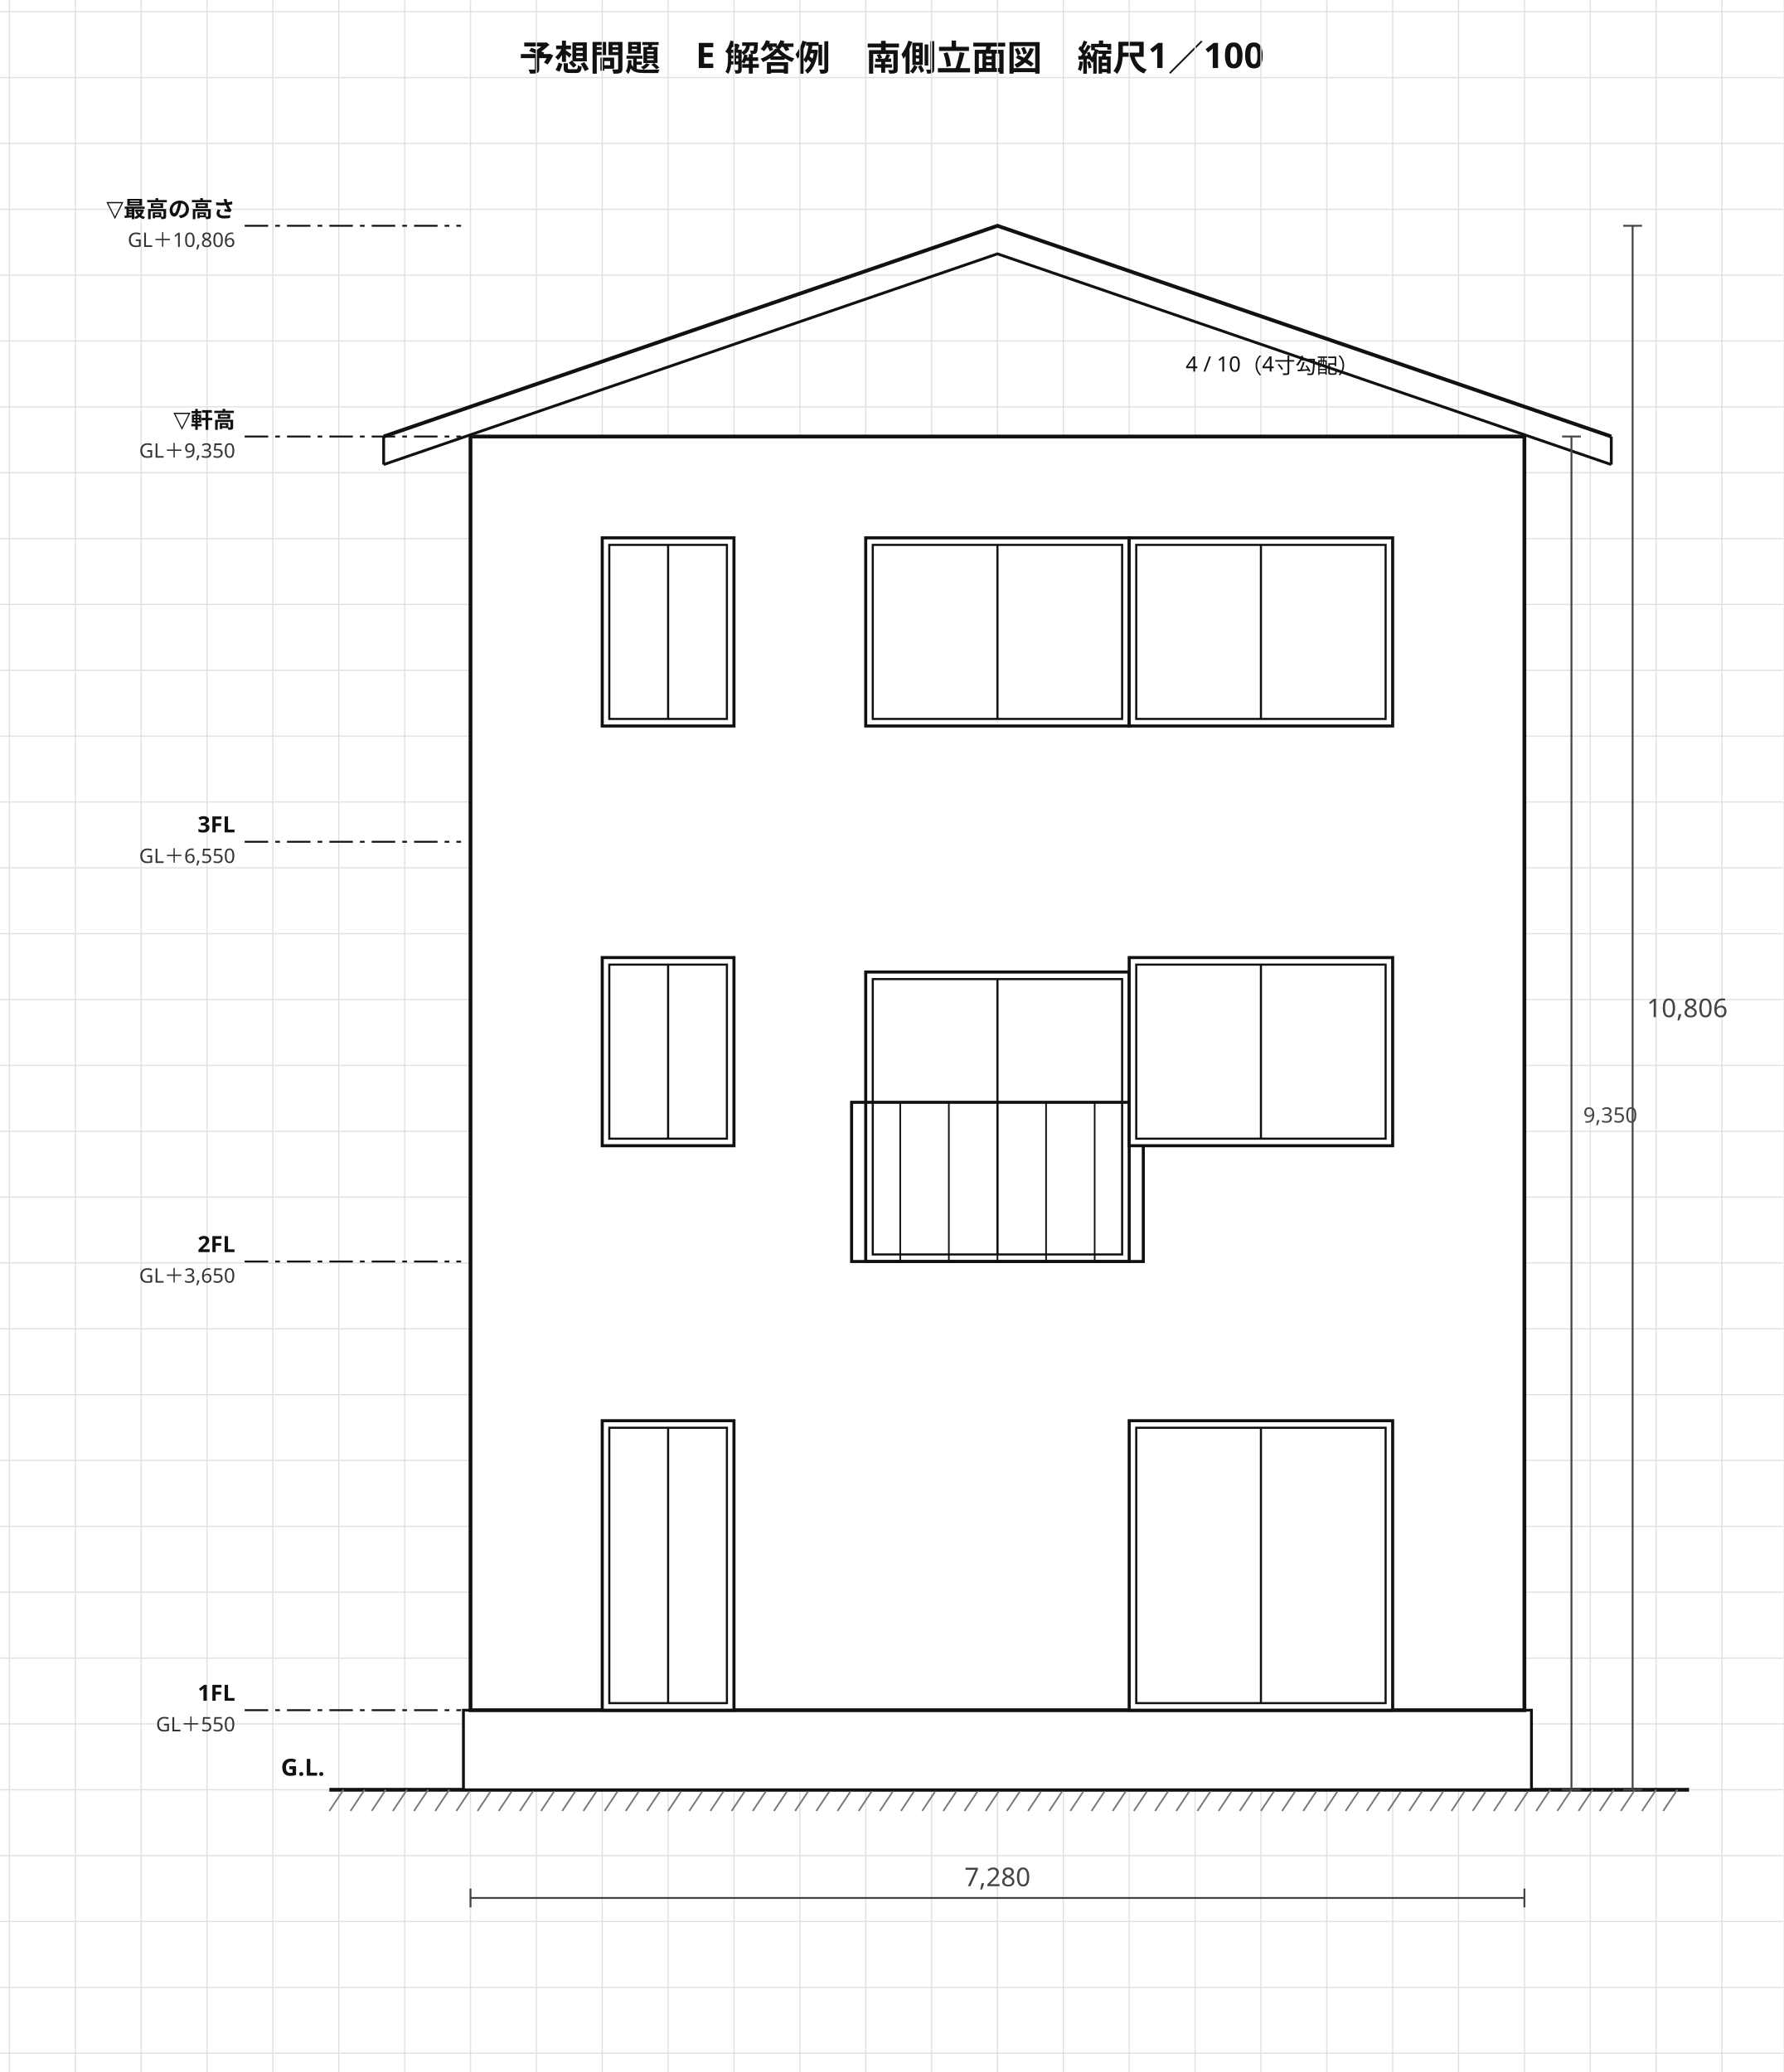
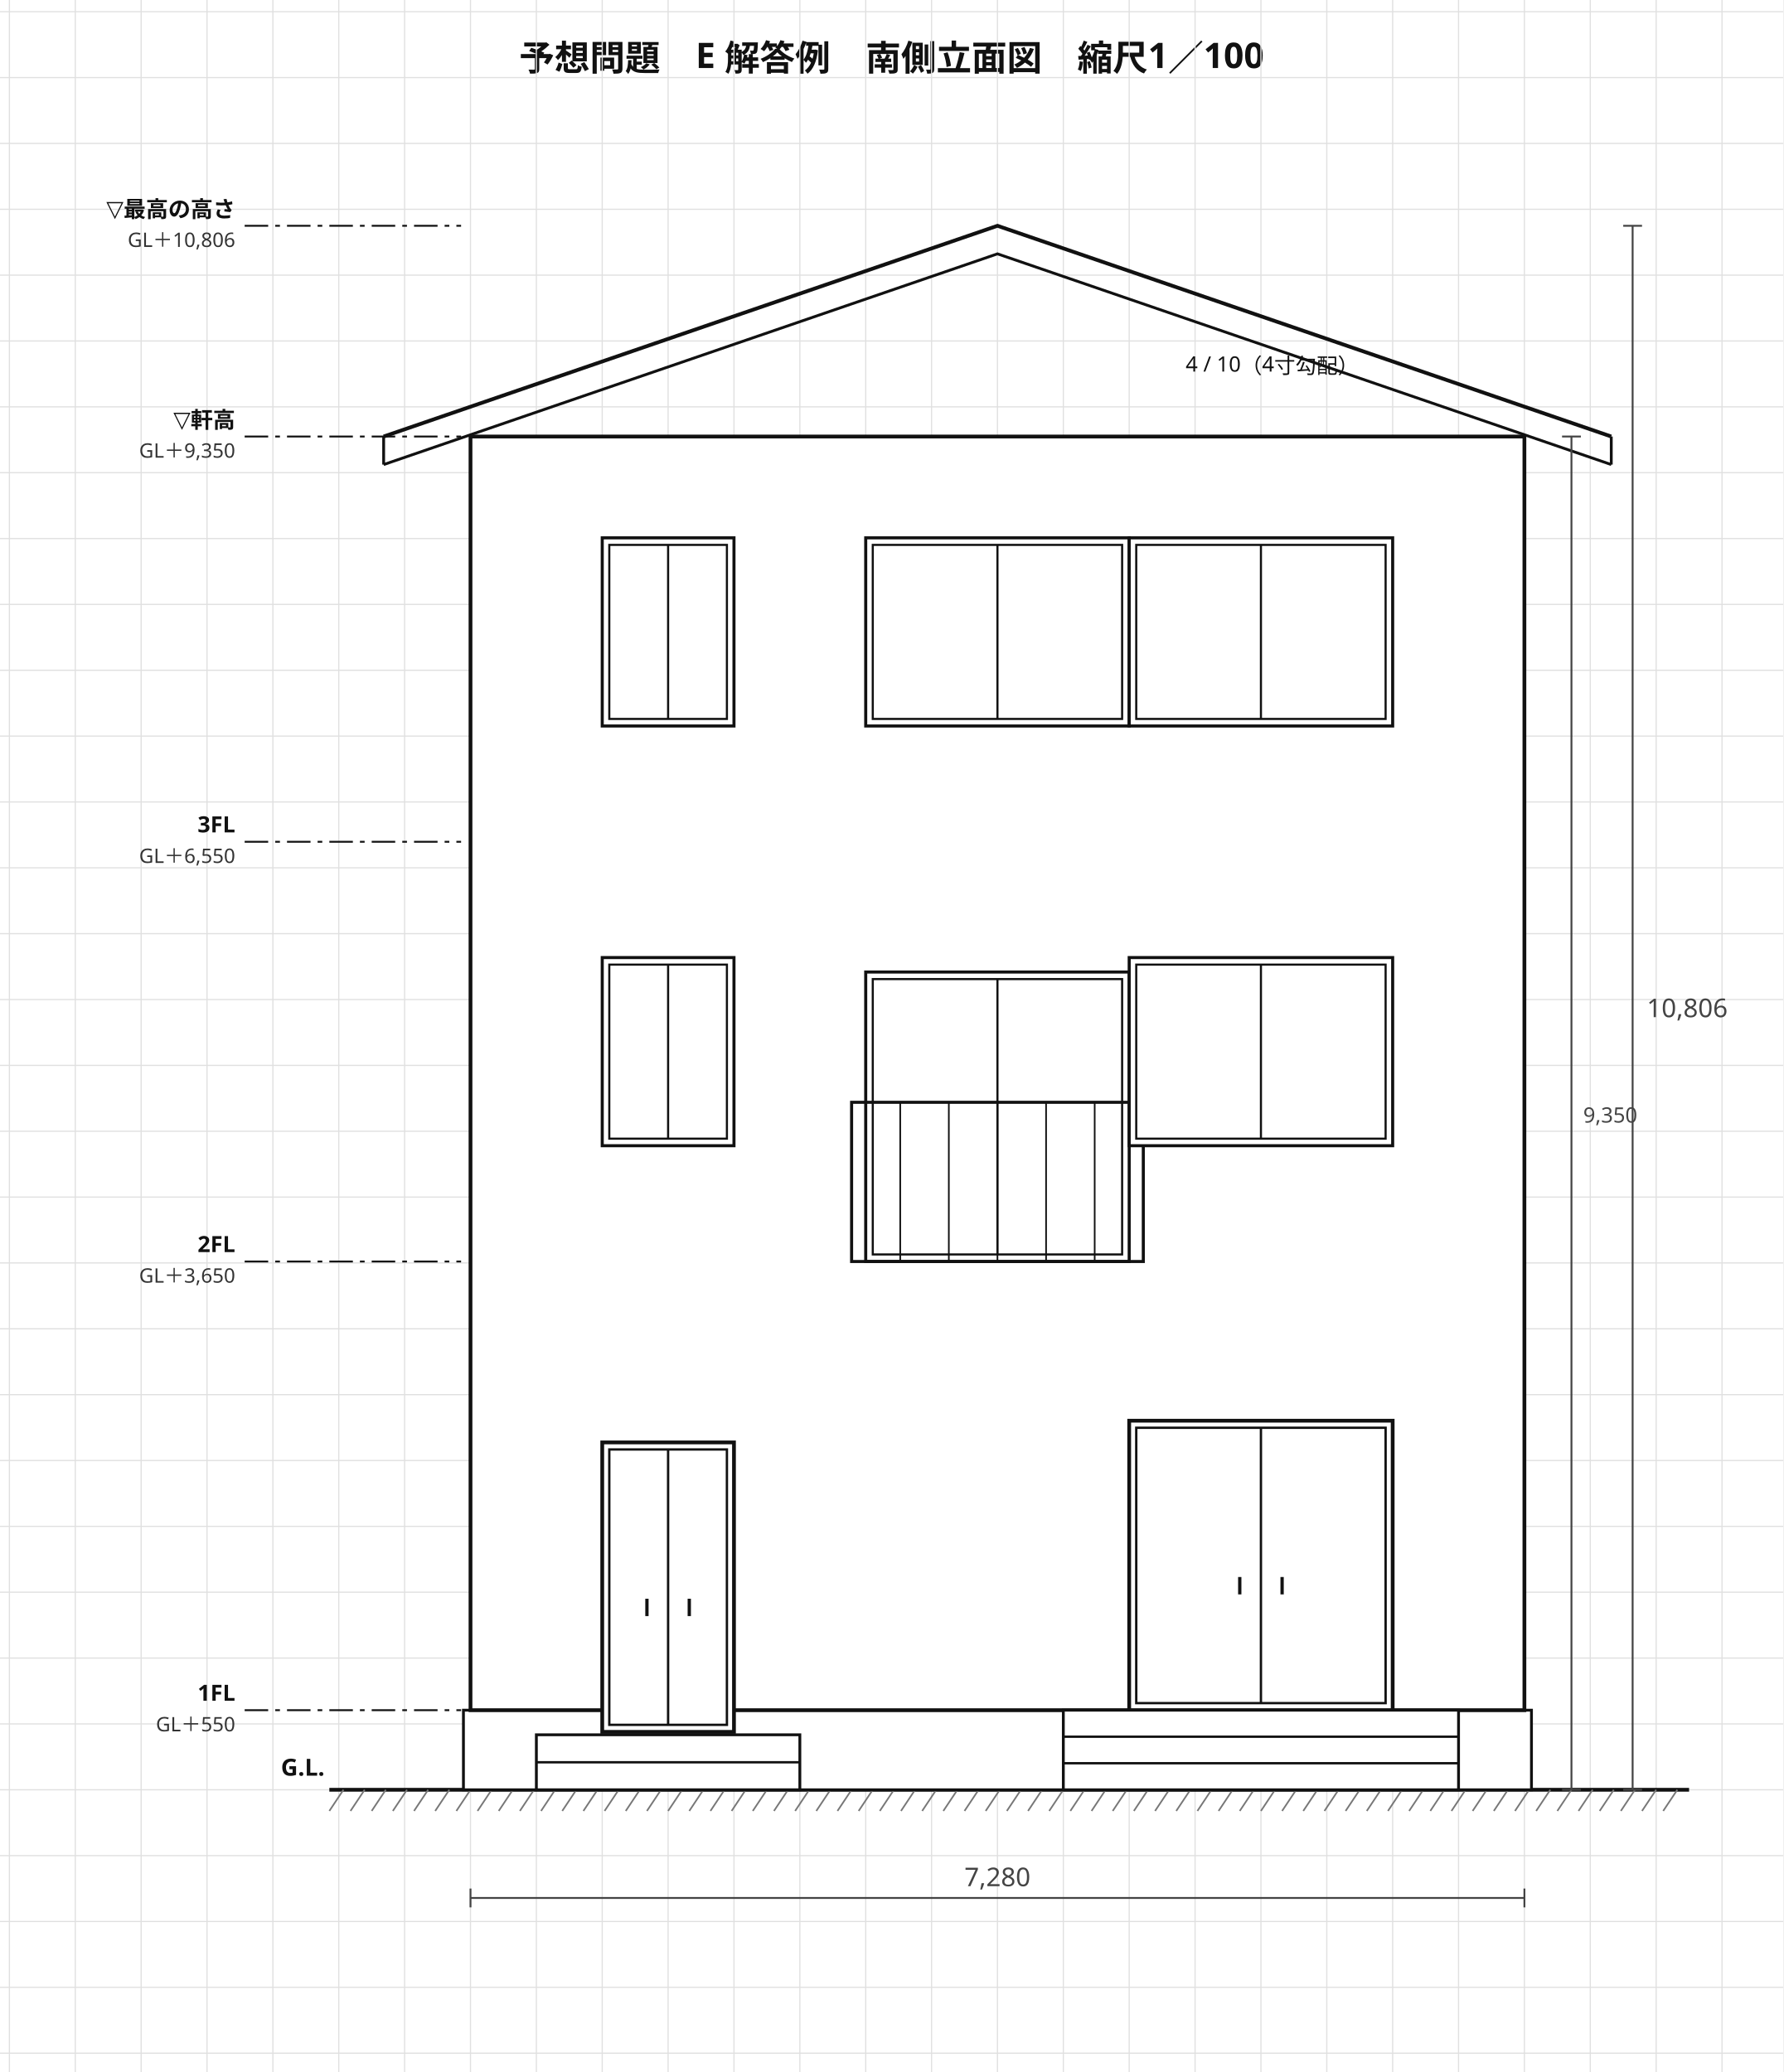
<svg xmlns="http://www.w3.org/2000/svg" viewBox="0 0 758 880.98" width="758" height="880.98" font-family="'Hiragino Sans','Hiragino Kaku Gothic ProN','Noto Sans JP','Yu Gothic',Meiryo,'IPAGothic',sans-serif">
  <rect width="758" height="880.98" fill="#ffffff" />
  <text x="379" y="30" font-size="15" text-anchor="middle" fill="#111" font-weight="700" font-family="'Hiragino Sans','Hiragino Kaku Gothic ProN','Noto Sans JP','Yu Gothic',Meiryo,'IPAGothic',sans-serif">予想問題　E 解答例　南側立面図　縮尺1／100</text>
  <line x1="4" y1="0" x2="4" y2="880.98" stroke="#e0e0e0" stroke-width="0.5" />
  <line x1="32" y1="0" x2="32" y2="880.98" stroke="#e0e0e0" stroke-width="0.5" />
  <line x1="60" y1="0" x2="60" y2="880.98" stroke="#e0e0e0" stroke-width="0.5" />
  <line x1="88" y1="0" x2="88" y2="880.98" stroke="#e0e0e0" stroke-width="0.5" />
  <line x1="116" y1="0" x2="116" y2="880.98" stroke="#e0e0e0" stroke-width="0.5" />
  <line x1="144" y1="0" x2="144" y2="880.98" stroke="#e0e0e0" stroke-width="0.5" />
  <line x1="172" y1="0" x2="172" y2="880.98" stroke="#e0e0e0" stroke-width="0.5" />
  <line x1="200" y1="0" x2="200" y2="880.98" stroke="#e0e0e0" stroke-width="0.5" />
  <line x1="228" y1="0" x2="228" y2="880.98" stroke="#e0e0e0" stroke-width="0.5" />
  <line x1="256" y1="0" x2="256" y2="880.98" stroke="#e0e0e0" stroke-width="0.5" />
  <line x1="284" y1="0" x2="284" y2="880.98" stroke="#e0e0e0" stroke-width="0.5" />
  <line x1="312" y1="0" x2="312" y2="880.98" stroke="#e0e0e0" stroke-width="0.5" />
  <line x1="340" y1="0" x2="340" y2="880.98" stroke="#e0e0e0" stroke-width="0.5" />
  <line x1="368" y1="0" x2="368" y2="880.98" stroke="#e0e0e0" stroke-width="0.5" />
  <line x1="396" y1="0" x2="396" y2="880.98" stroke="#e0e0e0" stroke-width="0.5" />
  <line x1="424" y1="0" x2="424" y2="880.98" stroke="#e0e0e0" stroke-width="0.5" />
  <line x1="452" y1="0" x2="452" y2="880.98" stroke="#e0e0e0" stroke-width="0.5" />
  <line x1="480" y1="0" x2="480" y2="880.98" stroke="#e0e0e0" stroke-width="0.5" />
  <line x1="508" y1="0" x2="508" y2="880.98" stroke="#e0e0e0" stroke-width="0.5" />
  <line x1="536" y1="0" x2="536" y2="880.98" stroke="#e0e0e0" stroke-width="0.5" />
  <line x1="564" y1="0" x2="564" y2="880.98" stroke="#e0e0e0" stroke-width="0.5" />
  <line x1="592" y1="0" x2="592" y2="880.98" stroke="#e0e0e0" stroke-width="0.5" />
  <line x1="620" y1="0" x2="620" y2="880.98" stroke="#e0e0e0" stroke-width="0.5" />
  <line x1="648" y1="0" x2="648" y2="880.98" stroke="#e0e0e0" stroke-width="0.5" />
  <line x1="676" y1="0" x2="676" y2="880.98" stroke="#e0e0e0" stroke-width="0.5" />
  <line x1="704" y1="0" x2="704" y2="880.98" stroke="#e0e0e0" stroke-width="0.5" />
  <line x1="732" y1="0" x2="732" y2="880.98" stroke="#e0e0e0" stroke-width="0.5" />
  <line x1="0" y1="4.98" x2="758" y2="4.98" stroke="#e0e0e0" stroke-width="0.5" />
  <line x1="0" y1="32.98" x2="758" y2="32.98" stroke="#e0e0e0" stroke-width="0.5" />
  <line x1="0" y1="60.98" x2="758" y2="60.98" stroke="#e0e0e0" stroke-width="0.5" />
  <line x1="0" y1="88.98" x2="758" y2="88.98" stroke="#e0e0e0" stroke-width="0.5" />
  <line x1="0" y1="116.98" x2="758" y2="116.98" stroke="#e0e0e0" stroke-width="0.5" />
  <line x1="0" y1="144.98" x2="758" y2="144.98" stroke="#e0e0e0" stroke-width="0.5" />
  <line x1="0" y1="172.98" x2="758" y2="172.98" stroke="#e0e0e0" stroke-width="0.5" />
  <line x1="0" y1="200.98" x2="758" y2="200.98" stroke="#e0e0e0" stroke-width="0.5" />
  <line x1="0" y1="228.98" x2="758" y2="228.98" stroke="#e0e0e0" stroke-width="0.5" />
  <line x1="0" y1="256.98" x2="758" y2="256.98" stroke="#e0e0e0" stroke-width="0.5" />
  <line x1="0" y1="284.98" x2="758" y2="284.98" stroke="#e0e0e0" stroke-width="0.5" />
  <line x1="0" y1="312.98" x2="758" y2="312.98" stroke="#e0e0e0" stroke-width="0.5" />
  <line x1="0" y1="340.98" x2="758" y2="340.98" stroke="#e0e0e0" stroke-width="0.5" />
  <line x1="0" y1="368.98" x2="758" y2="368.98" stroke="#e0e0e0" stroke-width="0.5" />
  <line x1="0" y1="396.98" x2="758" y2="396.98" stroke="#e0e0e0" stroke-width="0.5" />
  <line x1="0" y1="424.98" x2="758" y2="424.98" stroke="#e0e0e0" stroke-width="0.5" />
  <line x1="0" y1="452.98" x2="758" y2="452.98" stroke="#e0e0e0" stroke-width="0.5" />
  <line x1="0" y1="480.98" x2="758" y2="480.98" stroke="#e0e0e0" stroke-width="0.5" />
  <line x1="0" y1="508.98" x2="758" y2="508.98" stroke="#e0e0e0" stroke-width="0.5" />
  <line x1="0" y1="536.98" x2="758" y2="536.98" stroke="#e0e0e0" stroke-width="0.5" />
  <line x1="0" y1="564.98" x2="758" y2="564.98" stroke="#e0e0e0" stroke-width="0.5" />
  <line x1="0" y1="592.98" x2="758" y2="592.98" stroke="#e0e0e0" stroke-width="0.5" />
  <line x1="0" y1="620.98" x2="758" y2="620.98" stroke="#e0e0e0" stroke-width="0.5" />
  <line x1="0" y1="648.98" x2="758" y2="648.98" stroke="#e0e0e0" stroke-width="0.5" />
  <line x1="0" y1="676.98" x2="758" y2="676.98" stroke="#e0e0e0" stroke-width="0.5" />
  <line x1="0" y1="704.98" x2="758" y2="704.98" stroke="#e0e0e0" stroke-width="0.5" />
  <line x1="0" y1="732.98" x2="758" y2="732.98" stroke="#e0e0e0" stroke-width="0.5" />
  <line x1="0" y1="760.98" x2="758" y2="760.98" stroke="#e0e0e0" stroke-width="0.5" />
  <line x1="0" y1="788.98" x2="758" y2="788.98" stroke="#e0e0e0" stroke-width="0.5" />
  <line x1="0" y1="816.98" x2="758" y2="816.98" stroke="#e0e0e0" stroke-width="0.5" />
  <line x1="0" y1="844.98" x2="758" y2="844.98" stroke="#e0e0e0" stroke-width="0.5" />
  <line x1="0" y1="872.98" x2="758" y2="872.98" stroke="#e0e0e0" stroke-width="0.5" />
  <line x1="140" y1="760.98" x2="718" y2="760.98" stroke="#111" stroke-width="1.6" />
  <line x1="140" y1="769.98" x2="146" y2="760.98" stroke="#777" stroke-width="0.7" />
  <line x1="149" y1="769.98" x2="155" y2="760.98" stroke="#777" stroke-width="0.7" />
  <line x1="158" y1="769.98" x2="164" y2="760.98" stroke="#777" stroke-width="0.7" />
  <line x1="167" y1="769.98" x2="173" y2="760.98" stroke="#777" stroke-width="0.7" />
  <line x1="176" y1="769.98" x2="182" y2="760.98" stroke="#777" stroke-width="0.7" />
  <line x1="185" y1="769.98" x2="191" y2="760.98" stroke="#777" stroke-width="0.7" />
  <line x1="194" y1="769.98" x2="200" y2="760.98" stroke="#777" stroke-width="0.7" />
  <line x1="203" y1="769.98" x2="209" y2="760.98" stroke="#777" stroke-width="0.7" />
  <line x1="212" y1="769.98" x2="218" y2="760.98" stroke="#777" stroke-width="0.7" />
  <line x1="221" y1="769.98" x2="227" y2="760.98" stroke="#777" stroke-width="0.7" />
  <line x1="230" y1="769.98" x2="236" y2="760.98" stroke="#777" stroke-width="0.7" />
  <line x1="239" y1="769.98" x2="245" y2="760.98" stroke="#777" stroke-width="0.7" />
  <line x1="248" y1="769.98" x2="254" y2="760.98" stroke="#777" stroke-width="0.7" />
  <line x1="257" y1="769.98" x2="263" y2="760.98" stroke="#777" stroke-width="0.7" />
  <line x1="266" y1="769.98" x2="272" y2="760.98" stroke="#777" stroke-width="0.7" />
  <line x1="275" y1="769.98" x2="281" y2="760.98" stroke="#777" stroke-width="0.7" />
  <line x1="284" y1="769.98" x2="290" y2="760.98" stroke="#777" stroke-width="0.7" />
  <line x1="293" y1="769.98" x2="299" y2="760.98" stroke="#777" stroke-width="0.7" />
  <line x1="302" y1="769.98" x2="308" y2="760.98" stroke="#777" stroke-width="0.7" />
  <line x1="311" y1="769.98" x2="317" y2="760.98" stroke="#777" stroke-width="0.7" />
  <line x1="320" y1="769.98" x2="326" y2="760.98" stroke="#777" stroke-width="0.7" />
  <line x1="329" y1="769.98" x2="335" y2="760.98" stroke="#777" stroke-width="0.7" />
  <line x1="338" y1="769.98" x2="344" y2="760.98" stroke="#777" stroke-width="0.7" />
  <line x1="347" y1="769.98" x2="353" y2="760.98" stroke="#777" stroke-width="0.7" />
  <line x1="356" y1="769.98" x2="362" y2="760.98" stroke="#777" stroke-width="0.7" />
  <line x1="365" y1="769.98" x2="371" y2="760.98" stroke="#777" stroke-width="0.7" />
  <line x1="374" y1="769.98" x2="380" y2="760.98" stroke="#777" stroke-width="0.7" />
  <line x1="383" y1="769.98" x2="389" y2="760.98" stroke="#777" stroke-width="0.7" />
  <line x1="392" y1="769.98" x2="398" y2="760.98" stroke="#777" stroke-width="0.7" />
  <line x1="401" y1="769.98" x2="407" y2="760.98" stroke="#777" stroke-width="0.7" />
  <line x1="410" y1="769.98" x2="416" y2="760.98" stroke="#777" stroke-width="0.7" />
  <line x1="419" y1="769.98" x2="425" y2="760.98" stroke="#777" stroke-width="0.7" />
  <line x1="428" y1="769.98" x2="434" y2="760.98" stroke="#777" stroke-width="0.7" />
  <line x1="437" y1="769.98" x2="443" y2="760.98" stroke="#777" stroke-width="0.7" />
  <line x1="446" y1="769.98" x2="452" y2="760.98" stroke="#777" stroke-width="0.7" />
  <line x1="455" y1="769.98" x2="461" y2="760.98" stroke="#777" stroke-width="0.7" />
  <line x1="464" y1="769.98" x2="470" y2="760.98" stroke="#777" stroke-width="0.7" />
  <line x1="473" y1="769.98" x2="479" y2="760.98" stroke="#777" stroke-width="0.7" />
  <line x1="482" y1="769.98" x2="488" y2="760.98" stroke="#777" stroke-width="0.7" />
  <line x1="491" y1="769.98" x2="497" y2="760.98" stroke="#777" stroke-width="0.7" />
  <line x1="500" y1="769.98" x2="506" y2="760.98" stroke="#777" stroke-width="0.7" />
  <line x1="509" y1="769.98" x2="515" y2="760.98" stroke="#777" stroke-width="0.7" />
  <line x1="518" y1="769.98" x2="524" y2="760.98" stroke="#777" stroke-width="0.7" />
  <line x1="527" y1="769.98" x2="533" y2="760.98" stroke="#777" stroke-width="0.7" />
  <line x1="536" y1="769.98" x2="542" y2="760.98" stroke="#777" stroke-width="0.7" />
  <line x1="545" y1="769.98" x2="551" y2="760.98" stroke="#777" stroke-width="0.7" />
  <line x1="554" y1="769.98" x2="560" y2="760.98" stroke="#777" stroke-width="0.7" />
  <line x1="563" y1="769.98" x2="569" y2="760.98" stroke="#777" stroke-width="0.7" />
  <line x1="572" y1="769.98" x2="578" y2="760.98" stroke="#777" stroke-width="0.7" />
  <line x1="581" y1="769.98" x2="587" y2="760.98" stroke="#777" stroke-width="0.7" />
  <line x1="590" y1="769.98" x2="596" y2="760.98" stroke="#777" stroke-width="0.7" />
  <line x1="599" y1="769.98" x2="605" y2="760.98" stroke="#777" stroke-width="0.7" />
  <line x1="608" y1="769.98" x2="614" y2="760.98" stroke="#777" stroke-width="0.7" />
  <line x1="617" y1="769.98" x2="623" y2="760.98" stroke="#777" stroke-width="0.7" />
  <line x1="626" y1="769.98" x2="632" y2="760.98" stroke="#777" stroke-width="0.7" />
  <line x1="635" y1="769.98" x2="641" y2="760.98" stroke="#777" stroke-width="0.7" />
  <line x1="644" y1="769.98" x2="650" y2="760.98" stroke="#777" stroke-width="0.7" />
  <line x1="653" y1="769.98" x2="659" y2="760.98" stroke="#777" stroke-width="0.7" />
  <line x1="662" y1="769.98" x2="668" y2="760.98" stroke="#777" stroke-width="0.7" />
  <line x1="671" y1="769.98" x2="677" y2="760.98" stroke="#777" stroke-width="0.7" />
  <line x1="680" y1="769.98" x2="686" y2="760.98" stroke="#777" stroke-width="0.7" />
  <line x1="689" y1="769.98" x2="695" y2="760.98" stroke="#777" stroke-width="0.7" />
  <line x1="698" y1="769.98" x2="704" y2="760.98" stroke="#777" stroke-width="0.7" />
  <line x1="707" y1="769.98" x2="713" y2="760.98" stroke="#777" stroke-width="0.7" />
  <text x="138" y="754.98" font-size="10" text-anchor="end" fill="#111" font-weight="700" font-family="'Hiragino Sans','Hiragino Kaku Gothic ProN','Noto Sans JP','Yu Gothic',Meiryo,'IPAGothic',sans-serif">G.L.</text>
  <rect x="197" y="727.14" width="454" height="33.85" fill="#fff" stroke="#111" stroke-width="1.2" />
  <rect x="200" y="185.6" width="448" height="541.54" fill="#fff" stroke="#111" stroke-width="1.6" />
  <polyline points="163.08,185.6 424,96 684.92,185.6" stroke="#111" stroke-width="1.6" fill="none" />
  <polyline points="163.08,197.53 424,107.93 684.92,197.53" stroke="#111" stroke-width="1.2" fill="none" />
  <line x1="163.08" y1="185.6" x2="163.08" y2="197.53" stroke="#111" stroke-width="1.2" />
  <line x1="684.92" y1="185.6" x2="684.92" y2="197.53" stroke="#111" stroke-width="1.2" />
  <text x="504" y="158" font-size="9" text-anchor="start" fill="#111" font-weight="400" font-family="'Hiragino Sans','Hiragino Kaku Gothic ProN','Noto Sans JP','Yu Gothic',Meiryo,'IPAGothic',sans-serif">4 / 10（4寸勾配）</text>
-   <rect x="480" y="604.06" width="112" height="123.08" fill="#fff" stroke="#111" stroke-width="1.3" />
-   <rect x="483" y="607.06" width="106" height="117.08" fill="none" stroke="#111" stroke-width="0.9" />
-   <line x1="536" y1="607.06" x2="536" y2="724.14" stroke="#111" stroke-width="0.9" />
-   <rect x="256" y="604.06" width="56" height="123.08" fill="#fff" stroke="#111" stroke-width="1.3" />
-   <rect x="259" y="607.06" width="50" height="117.08" fill="none" stroke="#111" stroke-width="0.9" />
-   <line x1="284" y1="607.06" x2="284" y2="724.14" stroke="#111" stroke-width="0.9" />
+   <rect x="480" y="604.06" width="112" height="123.08" fill="#fff" stroke="#111" stroke-width="1.6" />
+   <rect x="483" y="607.06" width="106" height="117.08" fill="none" stroke="#111" stroke-width="1.0" />
+   <line x1="536" y1="607.06" x2="536" y2="724.14" stroke="#111" stroke-width="1.0" />
+   <line x1="527" y1="670.52" x2="527" y2="677.91" stroke="#111" stroke-width="1.4" />
+   <line x1="545" y1="670.52" x2="545" y2="677.91" stroke="#111" stroke-width="1.4" />
+   <rect x="452" y="727.14" width="168" height="33.85" fill="#fff" stroke="#111" stroke-width="1.2" />
+   <line x1="452" y1="749.7" x2="620" y2="749.7" stroke="#111" stroke-width="1.0" />
+   <line x1="452" y1="738.42" x2="620" y2="738.42" stroke="#111" stroke-width="1.0" />
+   <rect x="256" y="613.29" width="56" height="123.08" fill="#fff" stroke="#111" stroke-width="1.6" />
+   <rect x="259" y="616.29" width="50" height="117.08" fill="none" stroke="#111" stroke-width="1.0" />
+   <line x1="284" y1="616.29" x2="284" y2="733.37" stroke="#111" stroke-width="1.0" />
+   <line x1="275" y1="679.75" x2="275" y2="687.14" stroke="#111" stroke-width="1.4" />
+   <line x1="293" y1="679.75" x2="293" y2="687.14" stroke="#111" stroke-width="1.4" />
+   <rect x="228" y="737.6" width="112" height="23.38" fill="#fff" stroke="#111" stroke-width="1.2" />
+   <line x1="228" y1="749.29" x2="340" y2="749.29" stroke="#111" stroke-width="1.0" />
+   <line x1="256" y1="736.37" x2="312" y2="736.37" stroke="#111" stroke-width="1.2" />
  <rect x="368" y="413.29" width="112" height="123.08" fill="#fff" stroke="#111" stroke-width="1.3" />
  <rect x="371" y="416.29" width="106" height="117.08" fill="none" stroke="#111" stroke-width="0.9" />
  <line x1="424" y1="416.29" x2="424" y2="533.37" stroke="#111" stroke-width="0.9" />
  <rect x="362" y="468.68" width="124" height="67.69" fill="none" stroke="#111" stroke-width="1.3" />
  <line x1="382.67" y1="536.37" x2="382.67" y2="468.68" stroke="#111" stroke-width="0.7" />
  <line x1="403.33" y1="536.37" x2="403.33" y2="468.68" stroke="#111" stroke-width="0.7" />
  <line x1="424" y1="536.37" x2="424" y2="468.68" stroke="#111" stroke-width="0.7" />
  <line x1="444.67" y1="536.37" x2="444.67" y2="468.68" stroke="#111" stroke-width="0.7" />
  <line x1="465.33" y1="536.37" x2="465.33" y2="468.68" stroke="#111" stroke-width="0.7" />
  <rect x="480" y="407.14" width="112" height="80" fill="#fff" stroke="#111" stroke-width="1.3" />
  <rect x="483" y="410.14" width="106" height="74" fill="none" stroke="#111" stroke-width="0.9" />
  <line x1="536" y1="410.14" x2="536" y2="484.14" stroke="#111" stroke-width="0.9" />
  <rect x="256" y="407.14" width="56" height="80" fill="#fff" stroke="#111" stroke-width="1.3" />
  <rect x="259" y="410.14" width="50" height="74" fill="none" stroke="#111" stroke-width="0.9" />
  <line x1="284" y1="410.14" x2="284" y2="484.14" stroke="#111" stroke-width="0.9" />
  <rect x="368" y="228.68" width="112" height="80" fill="#fff" stroke="#111" stroke-width="1.3" />
  <rect x="371" y="231.68" width="106" height="74" fill="none" stroke="#111" stroke-width="0.9" />
  <line x1="424" y1="231.68" x2="424" y2="305.68" stroke="#111" stroke-width="0.9" />
  <rect x="480" y="228.68" width="112" height="80" fill="#fff" stroke="#111" stroke-width="1.3" />
  <rect x="483" y="231.68" width="106" height="74" fill="none" stroke="#111" stroke-width="0.9" />
  <line x1="536" y1="231.68" x2="536" y2="305.68" stroke="#111" stroke-width="0.9" />
  <rect x="256" y="228.68" width="56" height="80" fill="#fff" stroke="#111" stroke-width="1.3" />
  <rect x="259" y="231.68" width="50" height="74" fill="none" stroke="#111" stroke-width="0.9" />
  <line x1="284" y1="231.68" x2="284" y2="305.68" stroke="#111" stroke-width="0.9" />
  <line x1="104" y1="96" x2="196" y2="96" stroke="#111" stroke-width="0.8" stroke-dasharray="10 3 2 3" />
  <text x="100" y="92" font-size="9.5" text-anchor="end" fill="#111" font-weight="700" font-family="'Hiragino Sans','Hiragino Kaku Gothic ProN','Noto Sans JP','Yu Gothic',Meiryo,'IPAGothic',sans-serif">▽最高の高さ</text>
  <text x="100" y="105" font-size="8.5" text-anchor="end" fill="#333" font-weight="400" font-family="'Hiragino Sans','Hiragino Kaku Gothic ProN','Noto Sans JP','Yu Gothic',Meiryo,'IPAGothic',sans-serif">GL＋10,806</text>
  <line x1="104" y1="185.6" x2="196" y2="185.6" stroke="#111" stroke-width="0.8" stroke-dasharray="10 3 2 3" />
  <text x="100" y="181.6" font-size="9.5" text-anchor="end" fill="#111" font-weight="700" font-family="'Hiragino Sans','Hiragino Kaku Gothic ProN','Noto Sans JP','Yu Gothic',Meiryo,'IPAGothic',sans-serif">▽軒高</text>
  <text x="100" y="194.6" font-size="8.5" text-anchor="end" fill="#333" font-weight="400" font-family="'Hiragino Sans','Hiragino Kaku Gothic ProN','Noto Sans JP','Yu Gothic',Meiryo,'IPAGothic',sans-serif">GL＋9,350</text>
  <line x1="104" y1="357.91" x2="196" y2="357.91" stroke="#111" stroke-width="0.8" stroke-dasharray="10 3 2 3" />
  <text x="100" y="353.91" font-size="9.5" text-anchor="end" fill="#111" font-weight="700" font-family="'Hiragino Sans','Hiragino Kaku Gothic ProN','Noto Sans JP','Yu Gothic',Meiryo,'IPAGothic',sans-serif">3FL</text>
  <text x="100" y="366.91" font-size="8.5" text-anchor="end" fill="#333" font-weight="400" font-family="'Hiragino Sans','Hiragino Kaku Gothic ProN','Noto Sans JP','Yu Gothic',Meiryo,'IPAGothic',sans-serif">GL＋6,550</text>
  <line x1="104" y1="536.37" x2="196" y2="536.37" stroke="#111" stroke-width="0.8" stroke-dasharray="10 3 2 3" />
  <text x="100" y="532.37" font-size="9.5" text-anchor="end" fill="#111" font-weight="700" font-family="'Hiragino Sans','Hiragino Kaku Gothic ProN','Noto Sans JP','Yu Gothic',Meiryo,'IPAGothic',sans-serif">2FL</text>
  <text x="100" y="545.37" font-size="8.5" text-anchor="end" fill="#333" font-weight="400" font-family="'Hiragino Sans','Hiragino Kaku Gothic ProN','Noto Sans JP','Yu Gothic',Meiryo,'IPAGothic',sans-serif">GL＋3,650</text>
  <line x1="104" y1="727.14" x2="196" y2="727.14" stroke="#111" stroke-width="0.8" stroke-dasharray="10 3 2 3" />
  <text x="100" y="723.14" font-size="9.5" text-anchor="end" fill="#111" font-weight="700" font-family="'Hiragino Sans','Hiragino Kaku Gothic ProN','Noto Sans JP','Yu Gothic',Meiryo,'IPAGothic',sans-serif">1FL</text>
  <text x="100" y="736.14" font-size="8.5" text-anchor="end" fill="#333" font-weight="400" font-family="'Hiragino Sans','Hiragino Kaku Gothic ProN','Noto Sans JP','Yu Gothic',Meiryo,'IPAGothic',sans-serif">GL＋550</text>
  <line x1="694" y1="760.98" x2="694" y2="96" stroke="#444" stroke-width="0.8" />
  <line x1="690" y1="760.98" x2="698" y2="760.98" stroke="#444" stroke-width="0.8" />
  <line x1="690" y1="96" x2="698" y2="96" stroke="#444" stroke-width="0.8" />
  <text x="700" y="432.49" font-size="11" text-anchor="start" fill="#444" font-weight="400" font-family="'Hiragino Sans','Hiragino Kaku Gothic ProN','Noto Sans JP','Yu Gothic',Meiryo,'IPAGothic',sans-serif">10,806</text>
  <line x1="668" y1="760.98" x2="668" y2="185.6" stroke="#444" stroke-width="0.8" />
  <line x1="664" y1="760.98" x2="672" y2="760.98" stroke="#444" stroke-width="0.8" />
  <line x1="664" y1="185.6" x2="672" y2="185.6" stroke="#444" stroke-width="0.8" />
  <text x="673" y="477.29" font-size="9" text-anchor="start" fill="#444" font-weight="400" font-family="'Hiragino Sans','Hiragino Kaku Gothic ProN','Noto Sans JP','Yu Gothic',Meiryo,'IPAGothic',sans-serif">9,350</text>
  <line x1="200" y1="806.98" x2="648" y2="806.98" stroke="#444" stroke-width="0.8" />
  <line x1="200" y1="802.98" x2="200" y2="810.98" stroke="#444" stroke-width="0.8" />
  <line x1="648" y1="802.98" x2="648" y2="810.98" stroke="#444" stroke-width="0.8" />
  <text x="424" y="801.98" font-size="11" text-anchor="middle" fill="#444" font-weight="400" font-family="'Hiragino Sans','Hiragino Kaku Gothic ProN','Noto Sans JP','Yu Gothic',Meiryo,'IPAGothic',sans-serif">7,280</text>
</svg>
